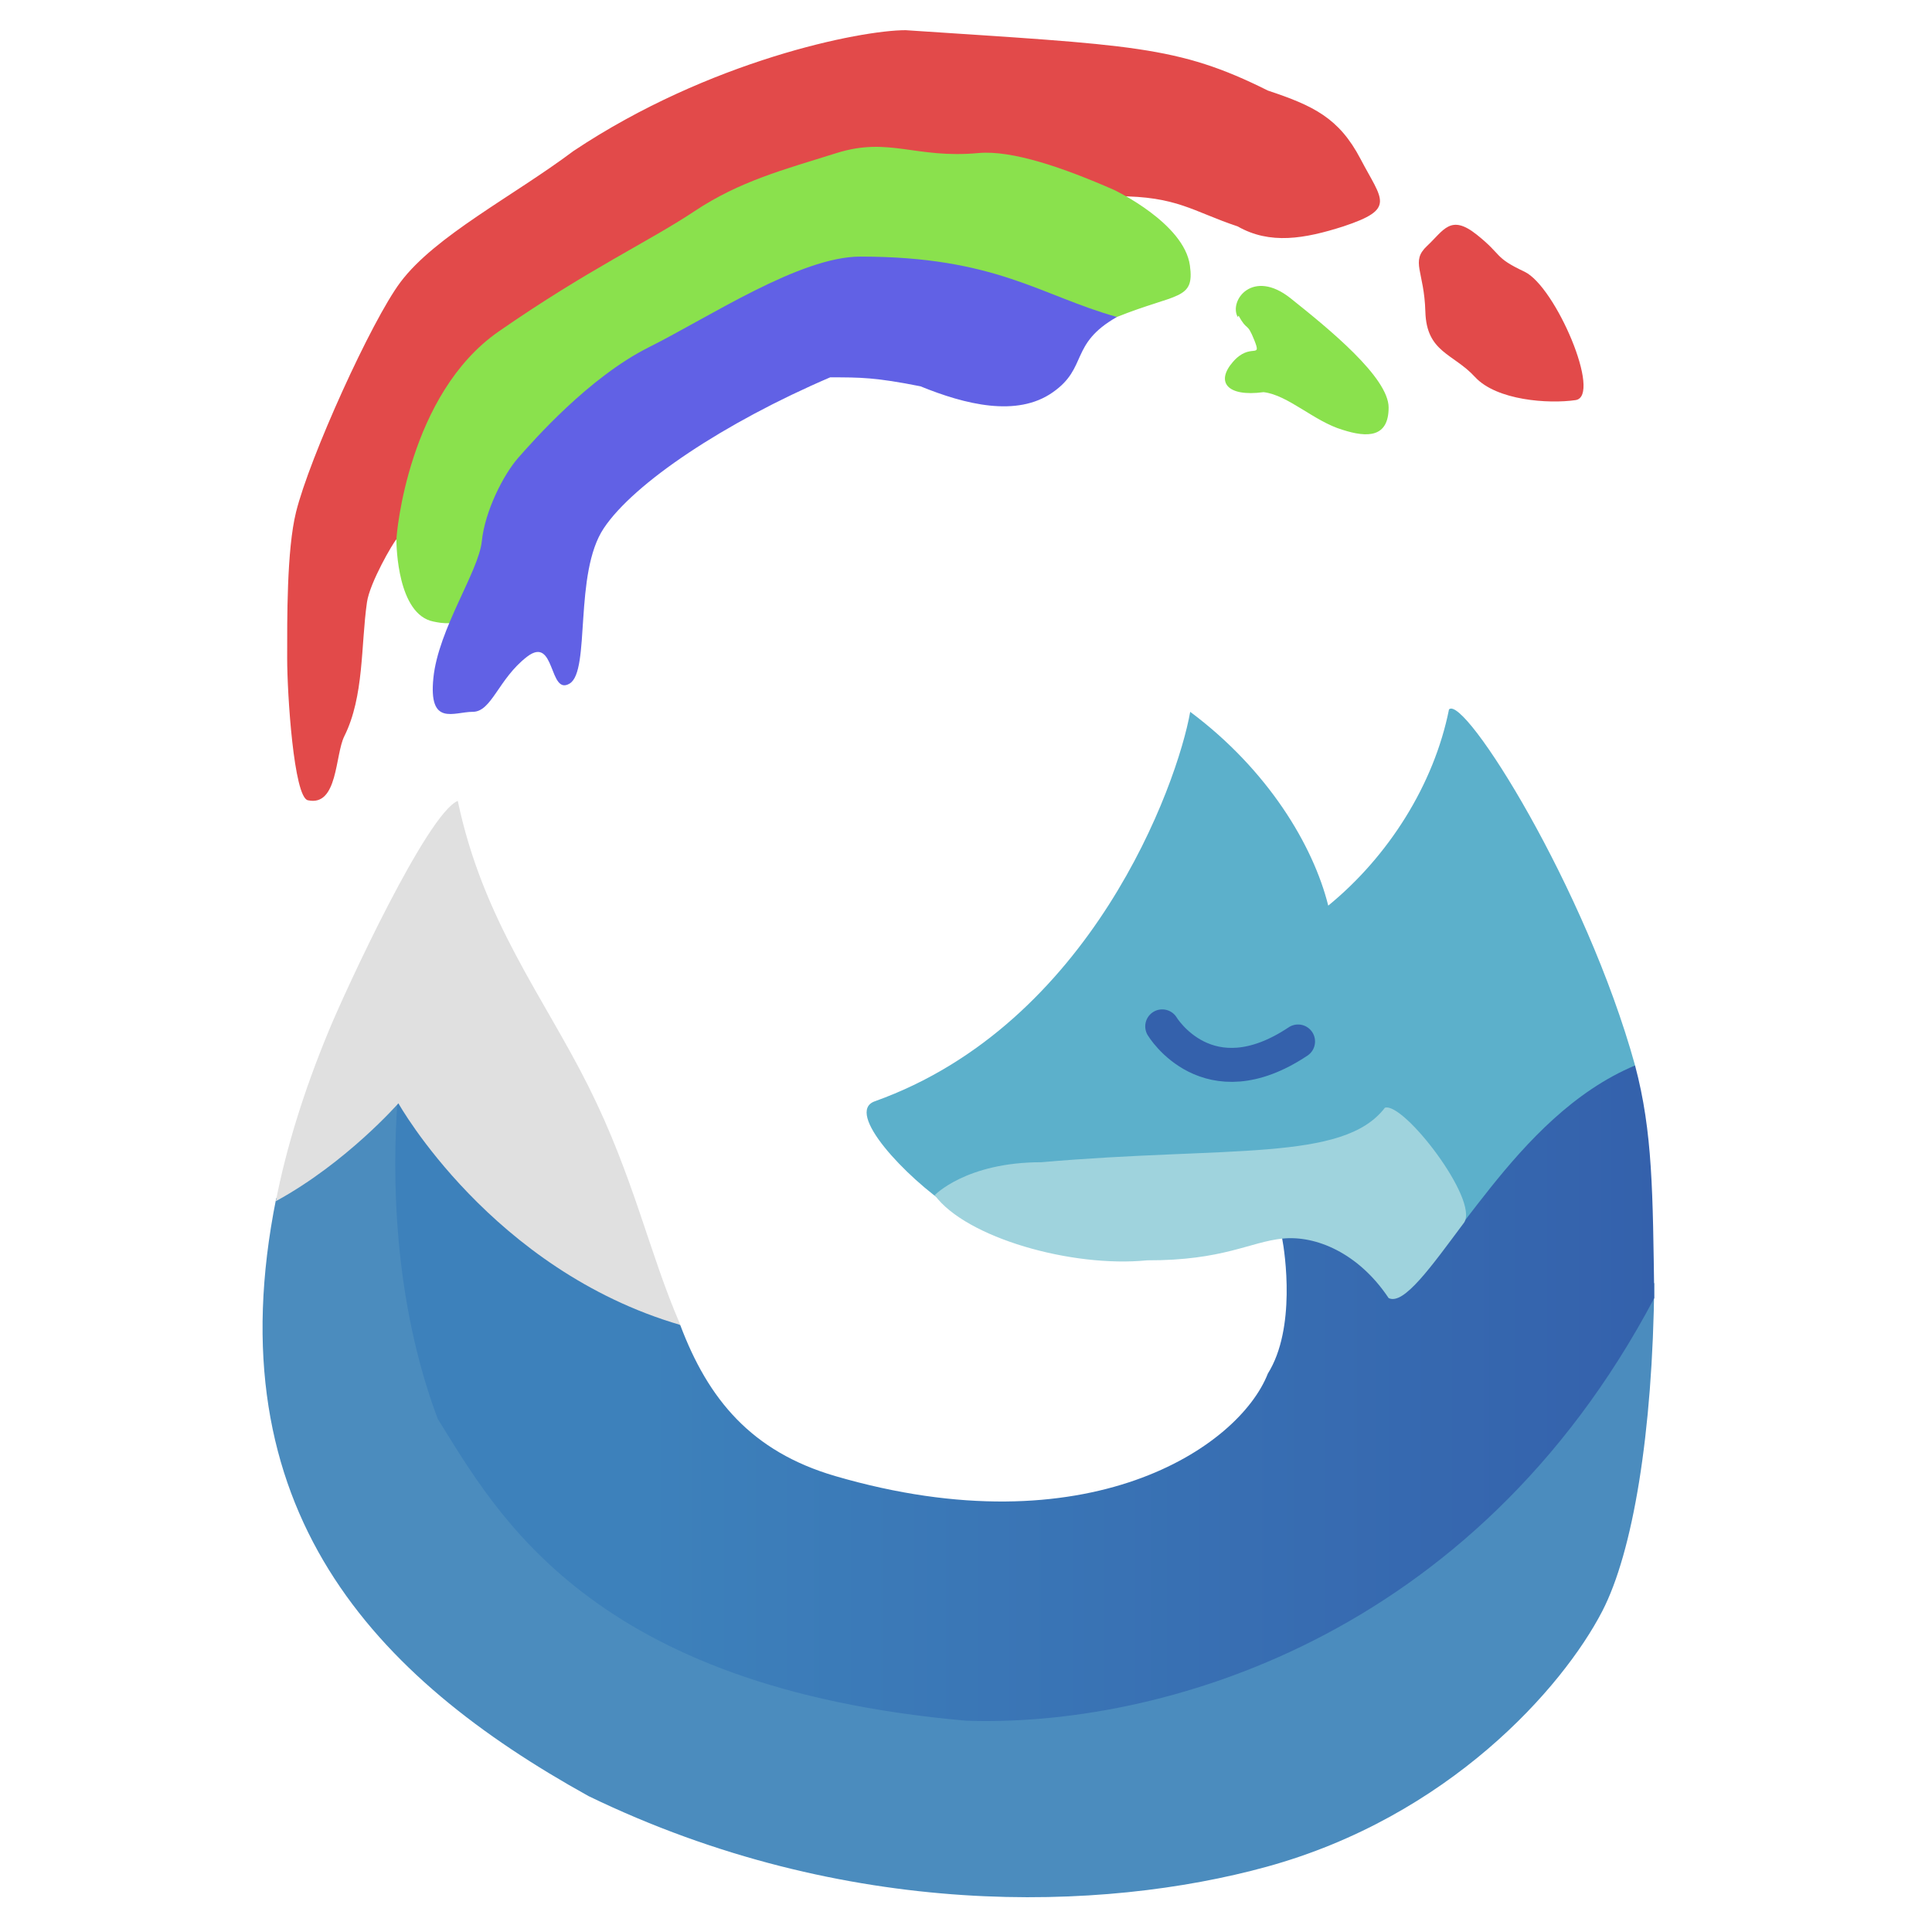
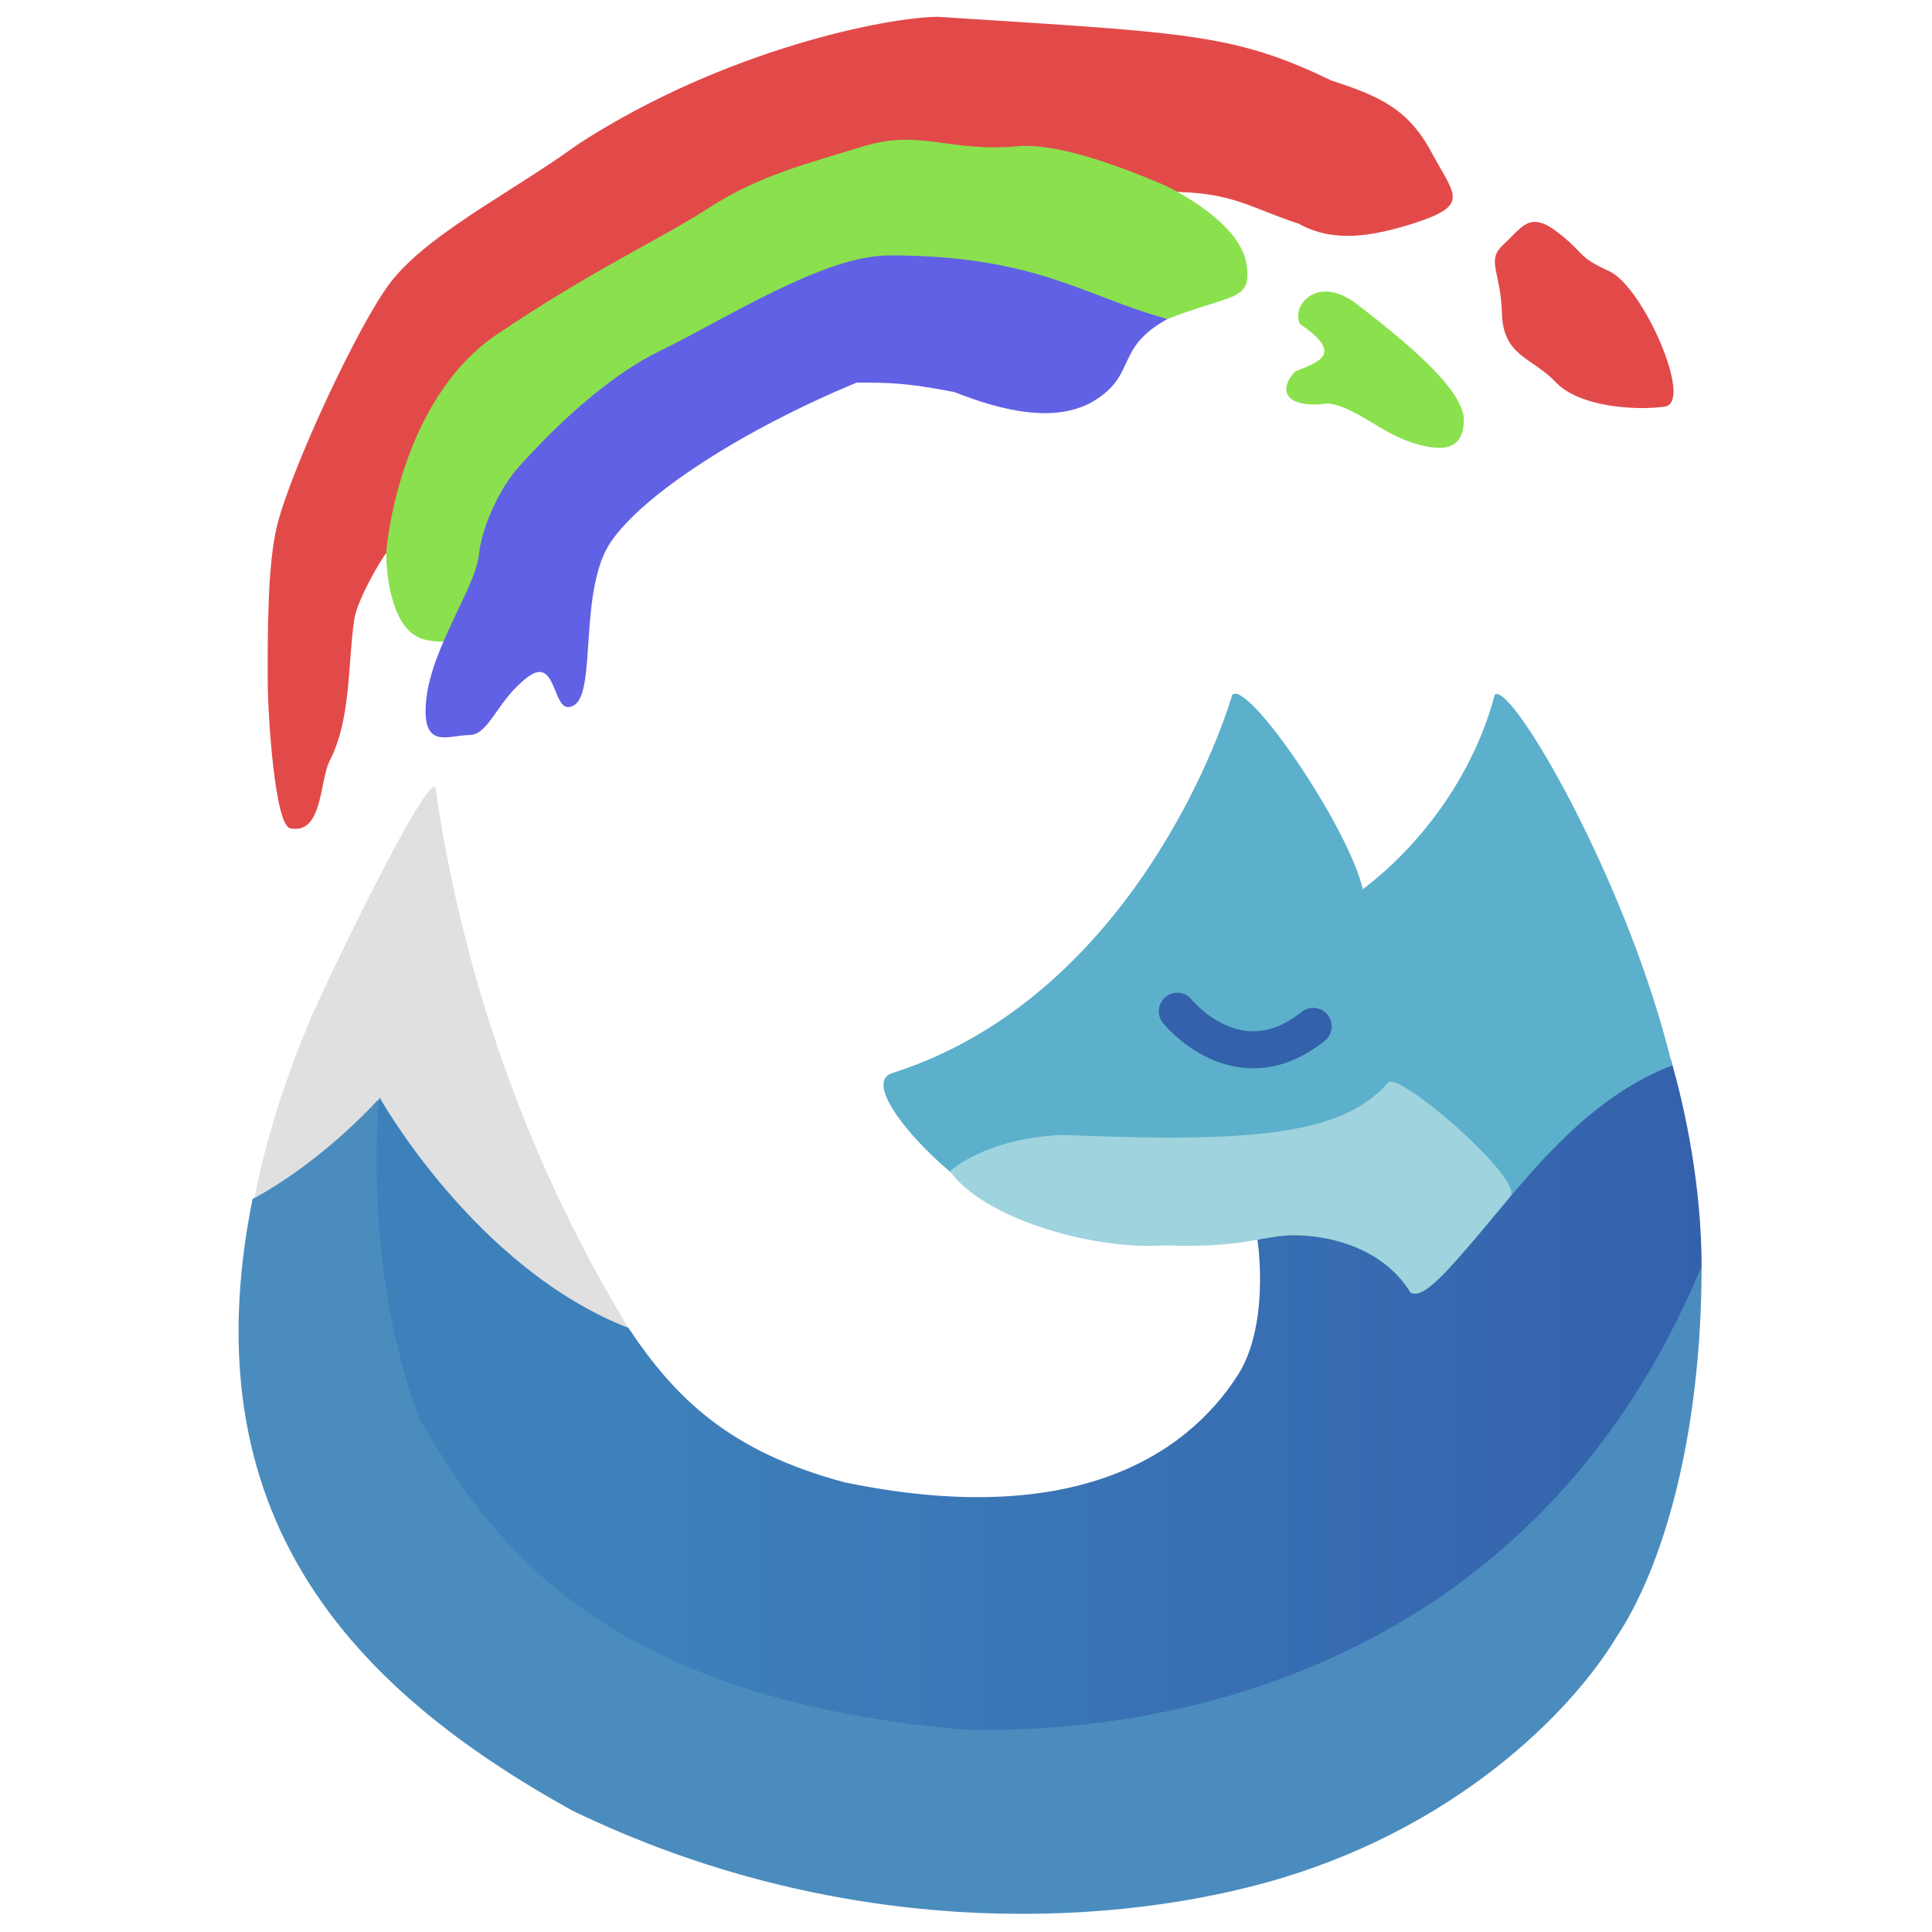
<svg xmlns="http://www.w3.org/2000/svg" width="128" height="128">
  <linearGradient id="a" x2="1">
    <stop stop-color="#3d81bb" offset=".2" />
    <stop stop-color="#3461ac" offset="1" />
  </linearGradient>
-   <path d="M109.6 85c-.1 10-1.426 17.843-3.448 21.749-2.629 5.078-10.171 13.619-22.252 16.934-10.833 2.973-27.854 3.57-44.9-4.683-14.183-7.86-24.849-18.984-20.7-39.61 4.558-2.472 7.898-6.226 8.108-6.465Q49 125 104 89Z" fill="#4b8cbe" />
-   <path d="M45.07 87.792c1.848 4.91 4.71 8.376 10.262 10C72.056 102.67 82.079 95.901 84 91c1.87-2.983 1.135-7.983.94-8.983Q93 72 108.327 70.589C109.5 75 109.5 79 109.6 86c-11.998 22.694-32.95 28.442-45.6 28-24.903-2.198-31.091-13.739-35-20-3-8-3-16.33-2.669-21z" fill="url(#a)" />
-   <path d="M18.275 79.583c.681-3.483 1.827-7.234 3.502-11.28 1.151-2.783 6.51-14.368 8.551-15.245C32 61 36 66 39 72c3 6 4 11 6.077 15.782-12.51-3.649-18.682-14.685-18.682-14.685s-3.425 3.91-8.064 6.455l-.056.031Z" fill="#e0e0e0" />
-   <path d="M63 80c-3-2-7.063-6.314-5.043-7.036C72.271 67.85 78 52 78.854 47.16 84 51 87 56 88 60c3.973-3.248 7-8 8-13 1-1 9.07 11.804 12.327 23.589C100.197 74 96 84 93 85q0-7-23-4z" fill="#5cb0cb" />
-   <path d="M92 86c-2-3-4.838-4.164-7.021-3.942S81.054 83.515 76 83.5c-5 .5-12-1.5-14.072-4.316C61.928 79.184 64 77 69 77c12.329-1.079 20 0 22.754-3.611C93 73 98 79.5 97 81c-2.184 2.925-4 5.5-5 5z" fill="#9fd3dd" />
-   <path d="M77 68s3 5 9 1" fill="none" stroke="#3461ac" stroke-width="2.25" stroke-linecap="round" />
-   <path d="M26.263 35.735c-.211.203-1.765 2.864-1.951 4.168-.409 2.862-.182 6.236-1.501 8.875-.617 1.233-.418 4.681-2.415 4.241-.931-.205-1.37-7.04-1.37-9.397 0-2.581-.035-7.18.587-9.694.895-3.616 4.993-12.668 6.917-15.233C28.832 15.626 34 13 38 10c9-6 19-8 22-8 15 1 18 1 24 4 3 1 4.709 1.8 6.142 4.538C91.574 13.276 92.515 13.834 89 15c-2.57.822-4.861 1.221-7 0-3-1-4-2-8-2Q44 9 27 35zM101 18c2.057.971 5.163 8.247 3.385 8.508-1.777.26-5.226.029-6.663-1.532-1.434-1.563-3.212-1.62-3.288-4.326-.076-2.705-1-3.316.114-4.357 1.113-1.041 1.553-2.13 3.289-.748C99.574 16.925 98.944 17.03 101 18z" fill="#e24a4a" />
-   <path d="M73.815 12.585s4.632 2.185 5.02 5.007C79.153 19.902 77.976 19.4 74 21q-29-5-41 20c-3.291.405-3.624.311-4.287.179-2.372-.472-2.448-4.982-2.45-5.411s.809-9.653 6.764-13.798C39 17.824 43 16 46 14s5.936-2.764 9.425-3.86c3.489-1.095 5.223.387 9.394 0 2.239-.207 5.663.981 8.996 2.445zM82 21c-.595-1.095 1.005-3.232 3.507-1.236C88.009 21.76 92 25 92 27s-1.41 2.005-3.054 1.476c-1.882-.558-3.604-2.306-5.23-2.495-2.443.33-3.183-.689-2.028-2.009 1.154-1.322 1.931-.136 1.419-1.421-.512-1.285-.45-.538-1.043-1.633z" fill="#8ae14d" />
-   <path d="M74 21c-3.164 1.799-1.902 3.363-4.264 5-2.362 1.654-5.787.803-8.754-.406C58 25 57 25 55 25c-7 3-13 7-15 10s-.864 9.44-2.257 10.286c-1.393.845-.936-3.236-2.831-1.772-1.895 1.464-2.336 3.649-3.59 3.646-1.254 0-2.939 1-2.609-2.246s3-7.05 3.207-9.05 1.42-4.393 2.405-5.524C35.325 29.21 39 25 43 23s10-6 14-6c9 0 11.948 2.591 17 4z" fill="#6161e5" />
+   <path d="M112.735 83.886c0 11.253-2.557 19.948-5.626 24.552-3.07 5.115-10.917 12.91-23.276 16.3-11.082 3.042-28.494 3.653-45.932-4.79-14.507-8.041-25.421-19.42-21.166-40.521 4.652-2.53 8.07-6.37 8.284-6.614q23.267 53.016 79.532 16.188z" fill="#4b8cbe" />
+   <path d="M42.5 88c3 4.5 6.5 8 14 10 14.5 3 22-1.5 25.5-7 1.87-2.983 1.5-8 1-10l27-10.411C111 74 112 79 112 84c-11 26.5-35.35 30.442-48 30-24.903-2.198-31.091-13.739-35-20-3-8-3-16.33-2.669-21z" fill="url(#a)" transform="translate(-1.841 -2.046) scale(1.023)" />
+   <path d="M16.854 79.367c.697-3.563 1.87-7.4 3.583-11.539 1.177-2.847 7.9-16.678 8.412-15.655 2.046 14.322 7.161 26.598 12.787 35.805-10.161-3.956-16.475-15.246-16.475-15.246s-3.504 4-8.25 6.604l-.057.031z" fill="#e0e0e0" />
+   <path d="M64.018 78.468c-2.996-2.151-6.996-6.707-4.905-7.373 14.818-4.718 21.24-20.717 22.523-25.06 1.023-1.023 7.672 8.695 8.655 12.879 4.178-3.179 7.443-7.929 8.736-12.879 1.023-1.023 8.85 12.393 11.76 24.557-8.433 3.197-13.08 13.271-16.184 14.186q.25-7.156-23.372-4.91z" fill="#5cb0cb" />
+   <path d="M93.452 85.638c-1.937-3.138-5.678-3.798-7.724-3.798s-3.377.868-8.544.671c-5.13.333-12.215-1.962-14.233-4.914 0 0 2.196-2.159 7.432-2.407 12.276.512 18.538.086 21.607-3.494.899-.598 9.083 6.563 8.06 7.586-3.644 4.335-5.593 6.903-6.598 6.356z" fill="#9fd3dd" />
+   <path d="M78 67s4 5 9 1" fill="none" stroke="#3461ac" stroke-width="2.455" stroke-linecap="round" />
+   <path d="M25.585 36.661c-.23.215-1.914 3.018-2.116 4.392-.444 3.016-.197 6.57-1.628 9.351-.669 1.3-.453 4.933-2.618 4.47-1.01-.217-1.486-7.42-1.486-9.903 0-2.72-.039-7.565.636-10.214.97-3.81 5.414-13.348 7.501-16.05 2.496-3.234 8.1-6.001 12.438-9.162 9.76-6.323 20.603-8.43 23.856-8.43C78.434 2.17 81.687 2.17 88.193 5.33c3.253 1.054 5.107 1.896 6.66 4.781s2.574 3.473-1.238 4.702c-2.787.867-5.271 1.287-7.59 0-3.254-1.054-4.338-2.107-8.676-2.107Q44.818 8.49 26.384 35.886zm81.043-18.687c2.23 1.023 5.599 8.69 3.67 8.965-1.927.274-5.667.03-7.225-1.615-1.555-1.647-3.483-1.706-3.565-4.557-.082-2.851-1.085-3.495.122-4.591 1.208-1.097 1.685-2.245 3.568-.788 1.883 1.453 1.2 1.564 3.43 2.586z" fill="#e24a4a" />
+   <path d="M77.149 12.269s5.023 2.302 5.443 5.275c.345 2.435-.93 1.905-5.243 3.591Q45.902 15.867 32.89 42.21c-3.567.427-3.928.327-4.648.188-2.573-.497-2.654-5.249-2.656-5.701s.876-10.172 7.335-14.539c6.476-4.367 10.814-6.29 14.067-8.398s6.437-2.912 10.22-4.067c3.784-1.154 5.664.408 10.187 0 2.427-.218 6.14 1.033 9.755 2.577zm8.988 9.214c-.644-1.154 1.09-3.406 3.802-1.302 2.715 2.103 7.042 5.517 7.042 7.624s-1.53 2.113-3.312 1.555c-2.04-.587-3.908-2.43-5.671-2.629-2.65.348-3.452-.726-2.2-2.117 1.362-.574 3.408-1.085.339-3.131z" fill="#8ae14d" />
+   <path d="M77.35 21.135c-3.432 1.896-2.063 3.544-4.625 5.269-2.561 1.743-6.275.846-9.493-.428-3.233-.626-4.317-.626-6.486-.626-7.59 3.161-14.097 7.376-16.265 10.537s-.938 9.946-2.448 10.839c-1.51.89-1.015-3.41-3.07-1.868-2.055 1.542-2.532 3.845-3.893 3.842-1.36 0-3.187 1.054-2.829-2.367s3.253-7.428 3.479-9.536 1.538-4.629 2.607-5.82c1.085-1.191 5.07-5.627 9.407-7.734s10.843-6.323 15.181-6.323c9.76 0 12.956 2.73 18.434 4.215z" fill="#6161e5" />
</svg>
